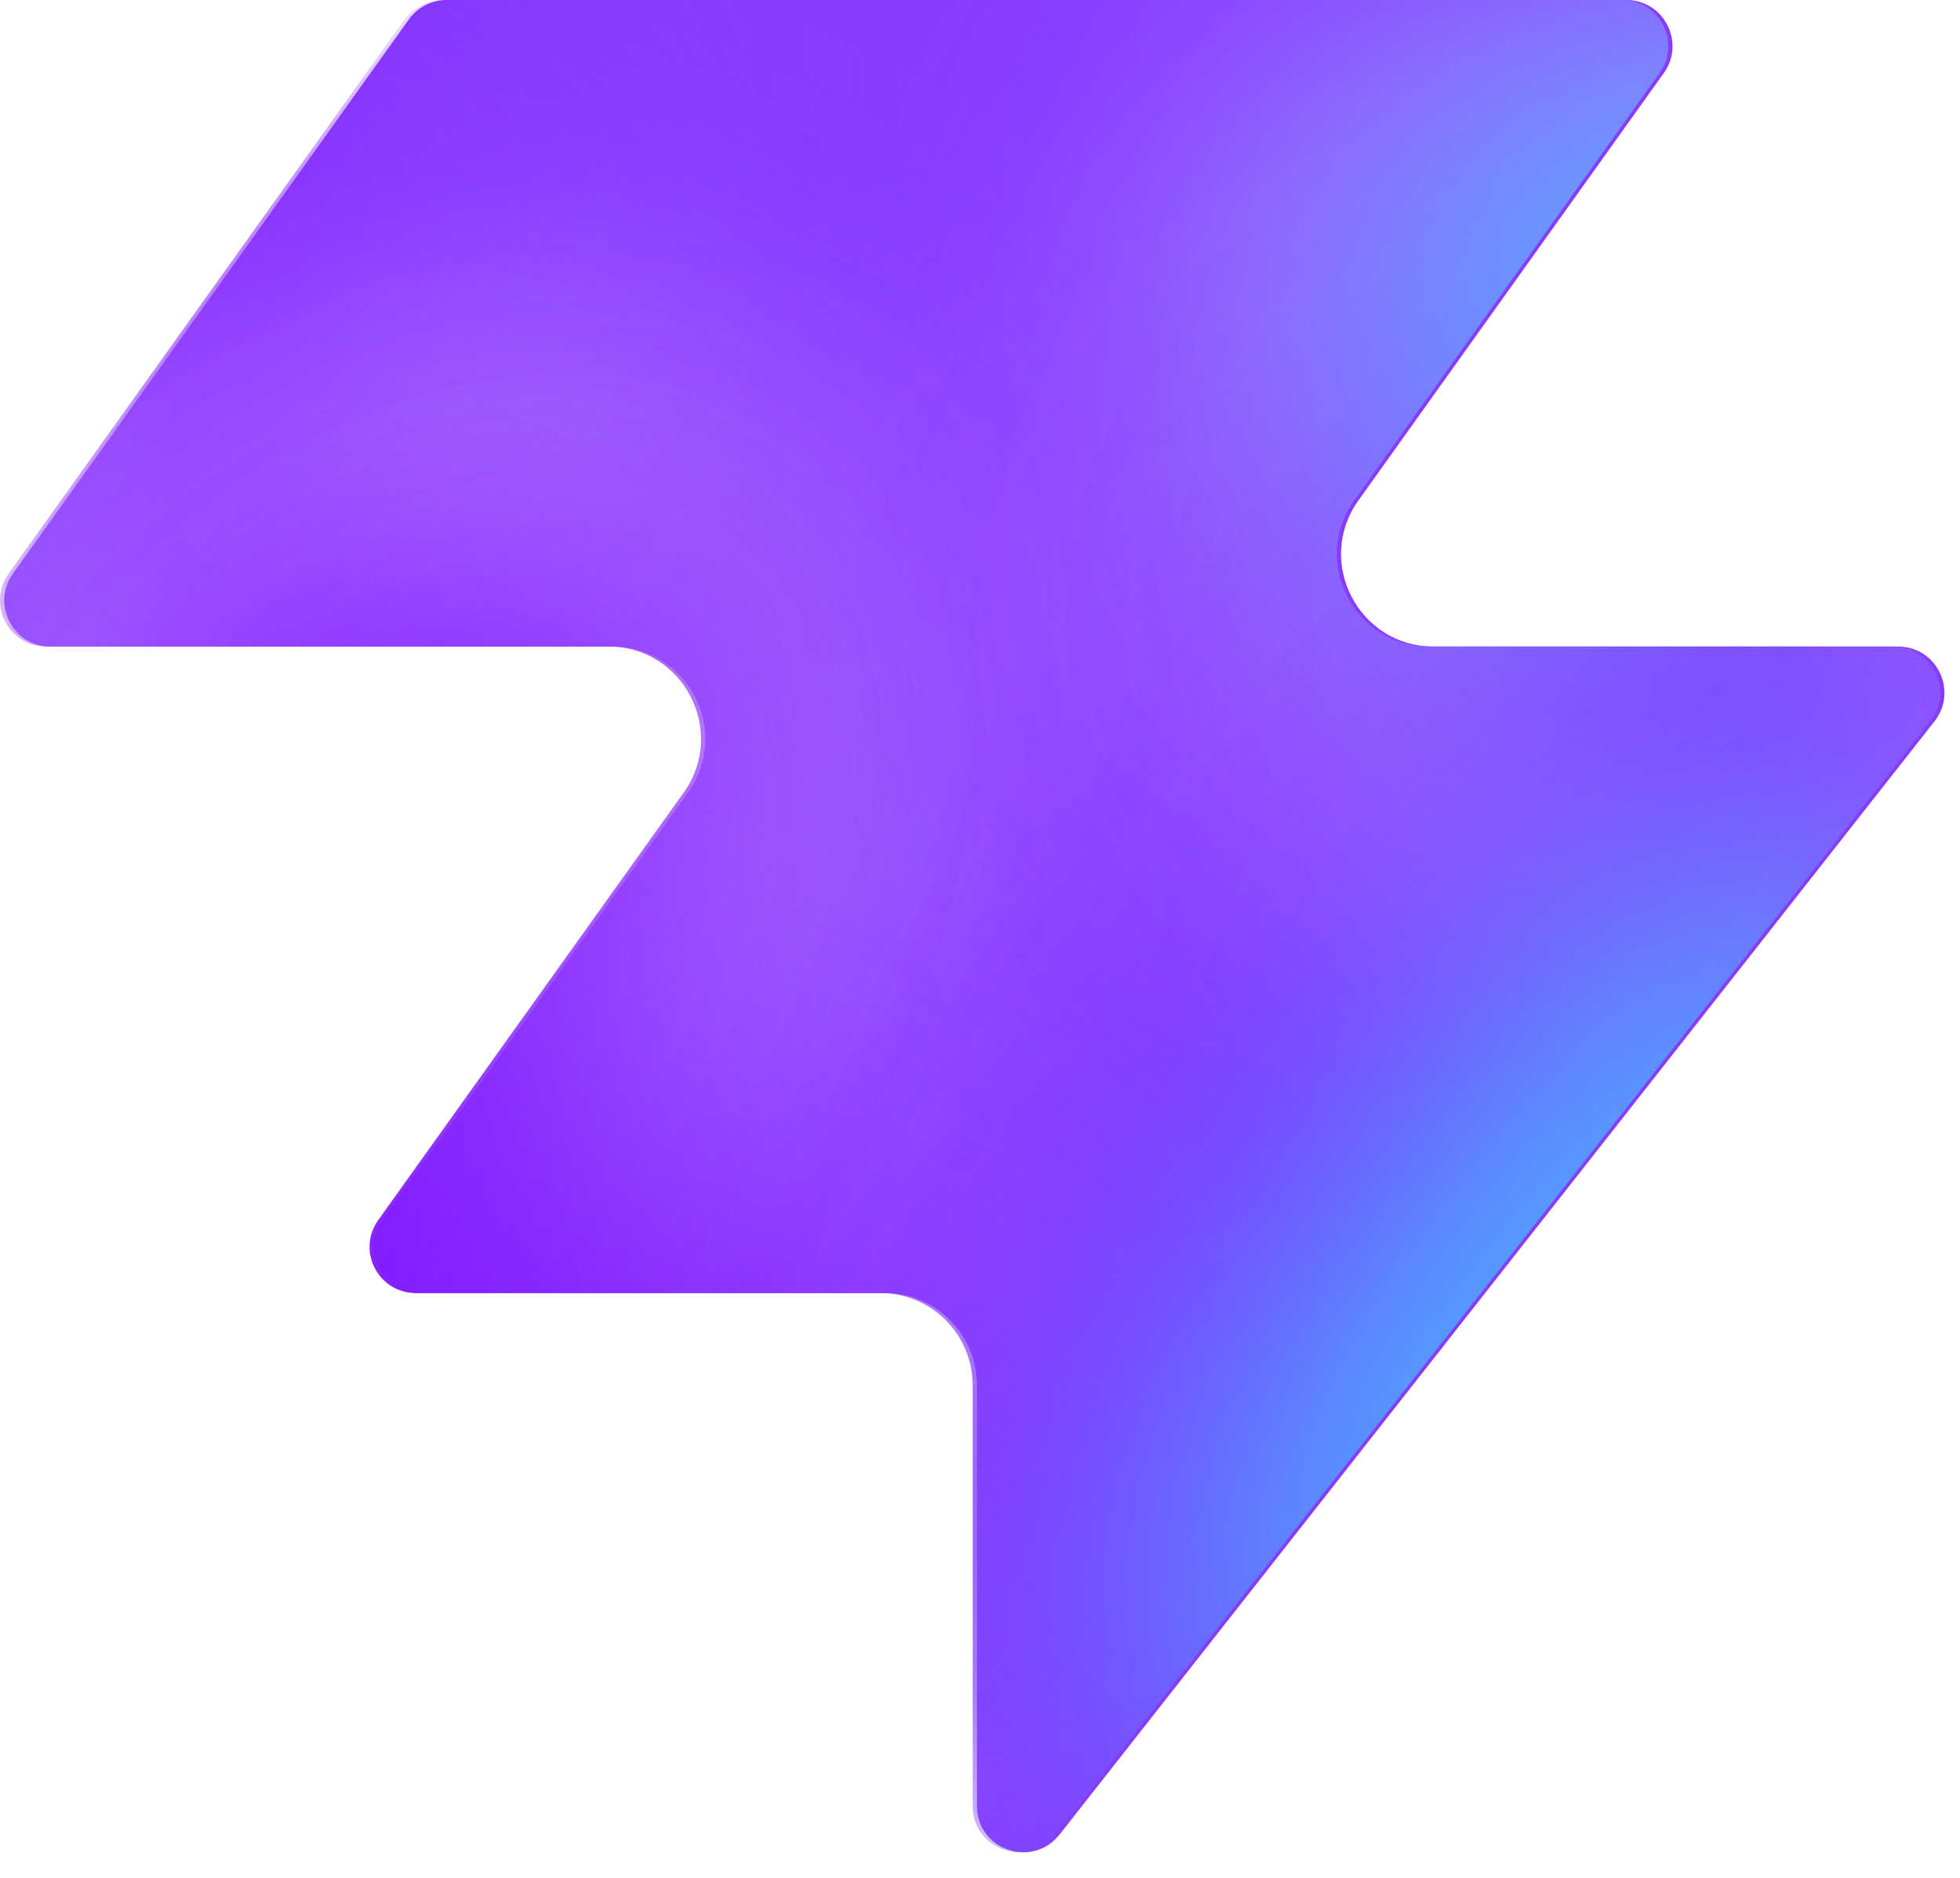
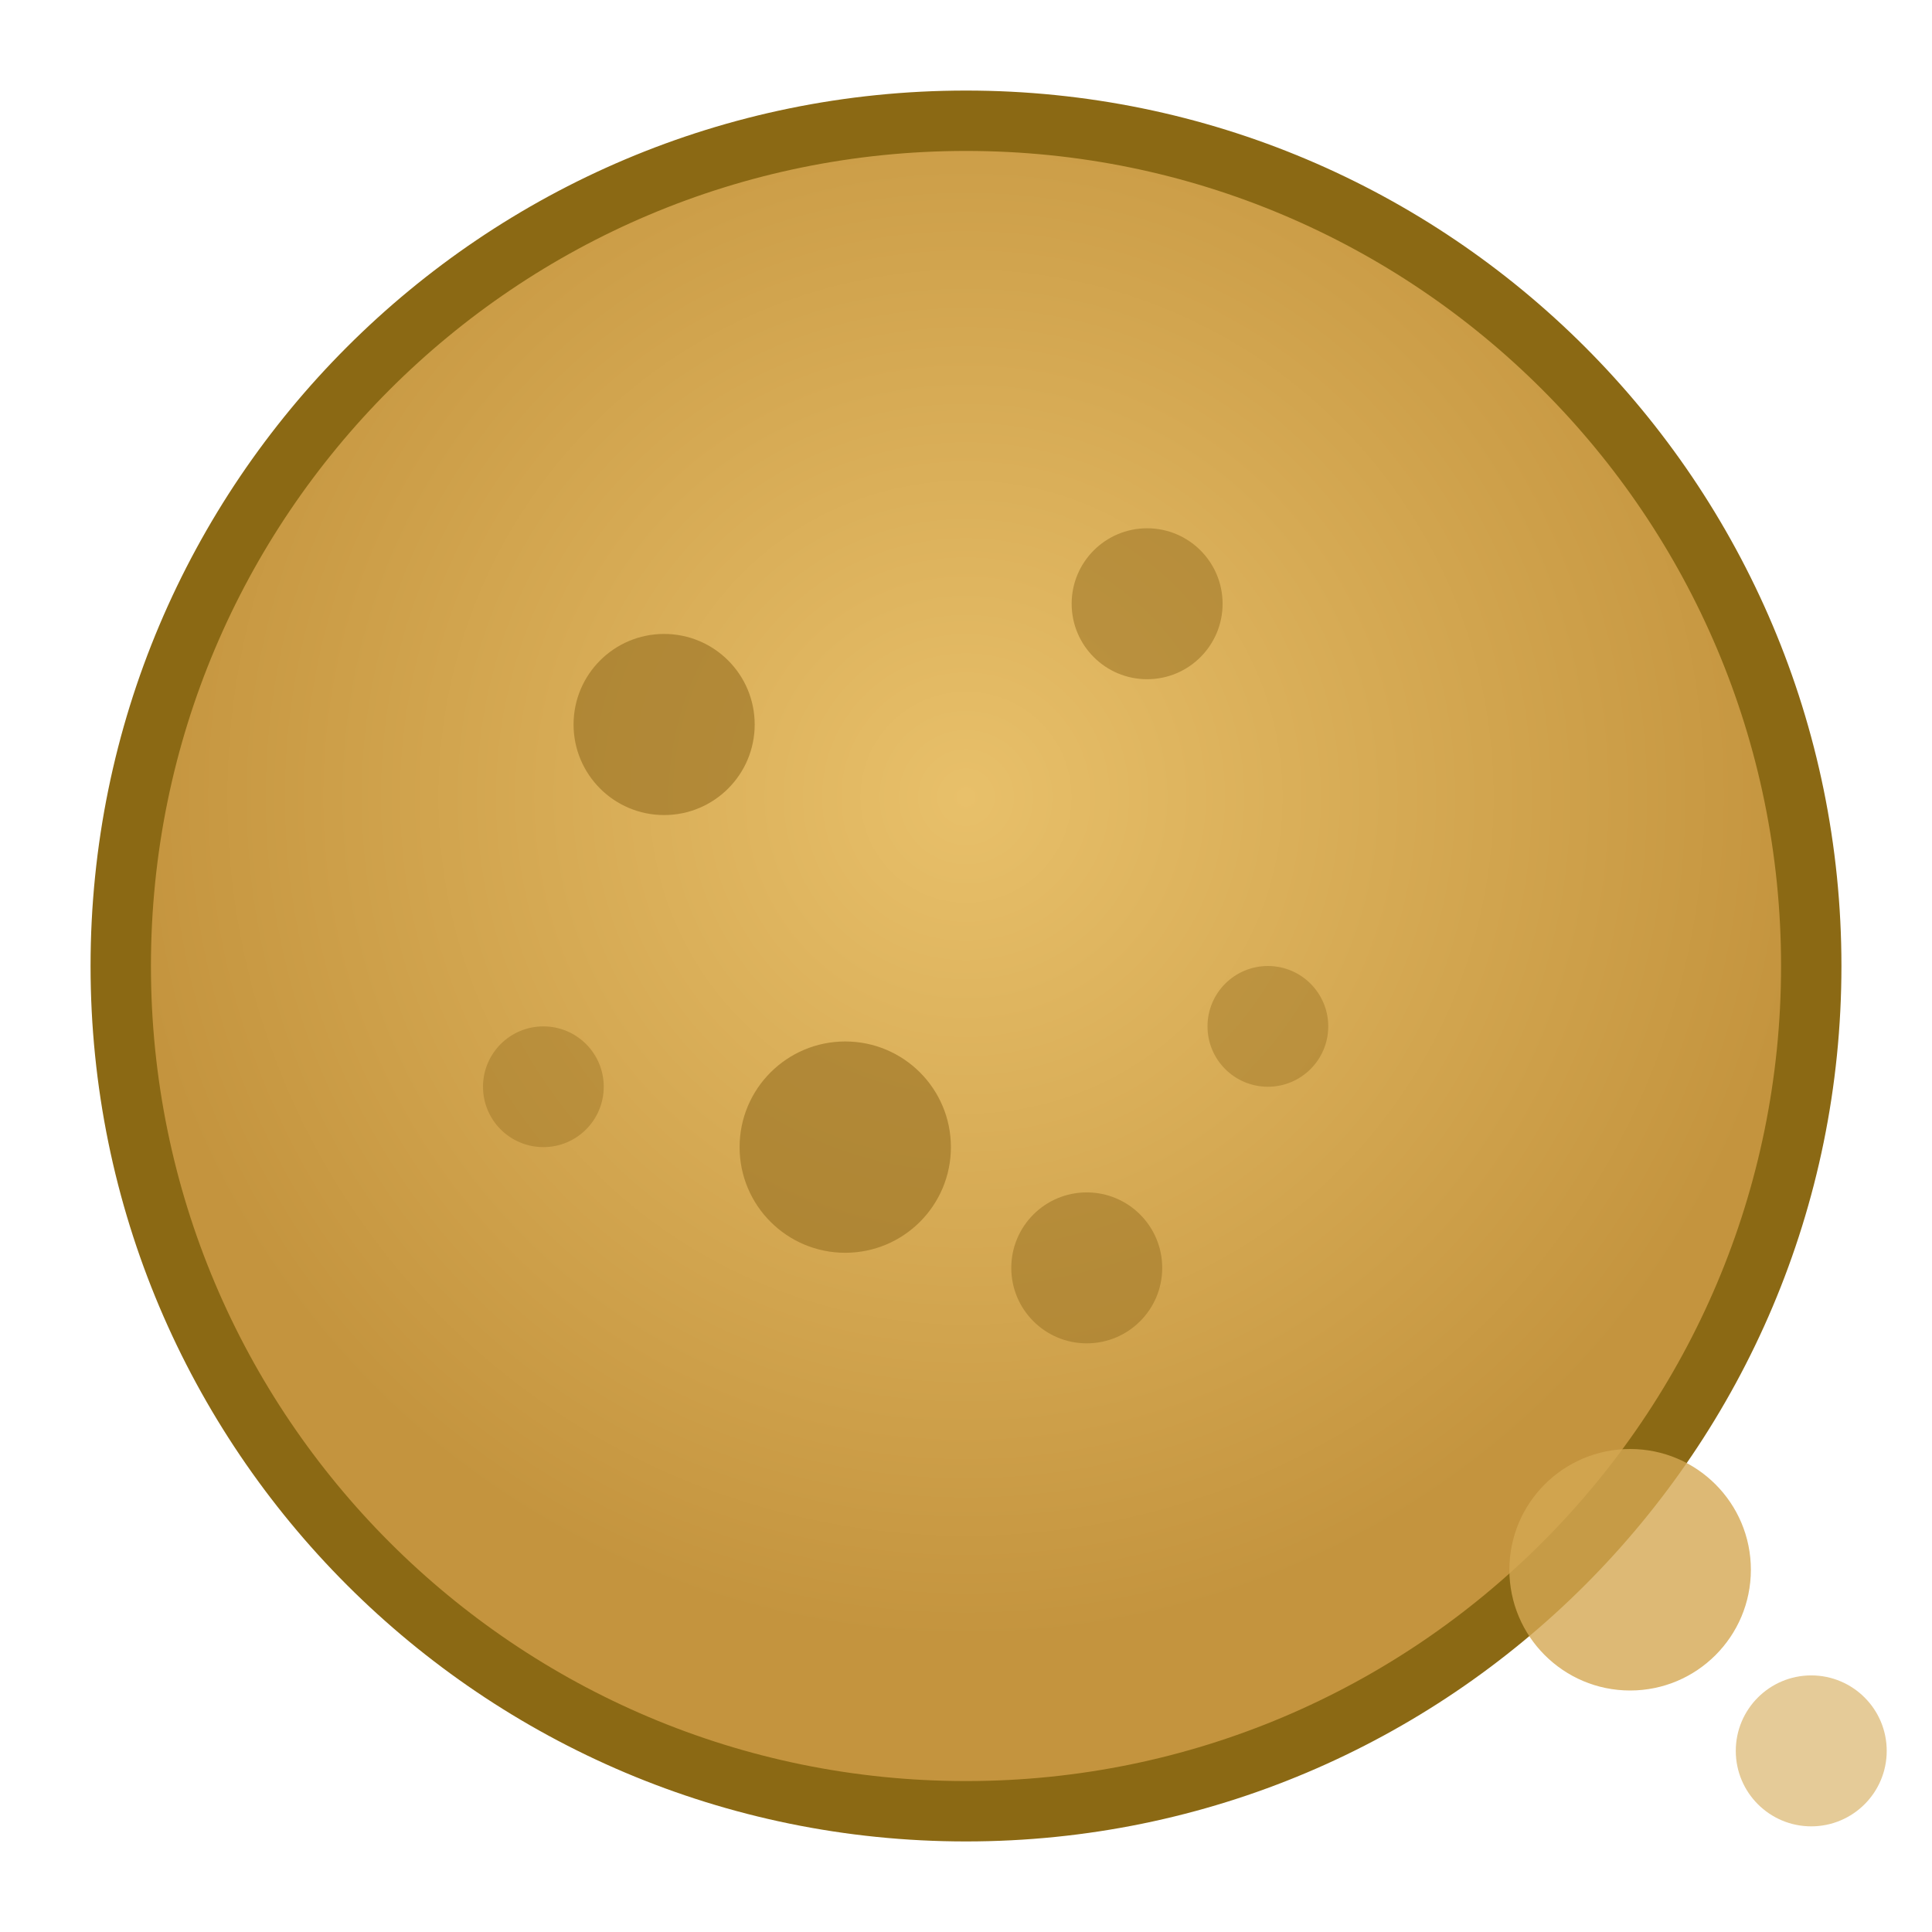
- <svg xmlns="http://www.w3.org/2000/svg" width="48" height="46" fill="none" viewBox="0 0 48 46">
-   <path fill="#863bff" d="M25.946 44.938c-.664.845-2.021.375-2.021-.698V33.937a2.26 2.26 0 0 0-2.262-2.262H10.287c-.92 0-1.456-1.04-.92-1.788l7.48-10.471c1.07-1.497 0-3.578-1.842-3.578H1.237c-.92 0-1.456-1.04-.92-1.788L10.013.474c.214-.297.556-.474.92-.474h28.894c.92 0 1.456 1.04.92 1.788l-7.48 10.471c-1.07 1.498 0 3.579 1.842 3.579h11.377c.943 0 1.473 1.088.89 1.83L25.947 44.94z" style="fill:#863bff;fill:color(display-p3 .525 .23 1);fill-opacity:1" />
-   <mask id="a" width="48" height="46" x="0" y="0" maskUnits="userSpaceOnUse" style="mask-type:alpha">
-     <path fill="#000" d="M25.842 44.938c-.664.844-2.021.375-2.021-.698V33.937a2.26 2.26 0 0 0-2.262-2.262H10.183c-.92 0-1.456-1.04-.92-1.788l7.48-10.471c1.07-1.498 0-3.579-1.842-3.579H1.133c-.92 0-1.456-1.04-.92-1.787L9.91.473c.214-.297.556-.474.92-.474h28.894c.92 0 1.456 1.04.92 1.788l-7.48 10.471c-1.07 1.498 0 3.578 1.842 3.578h11.377c.943 0 1.473 1.088.89 1.832L25.843 44.94z" style="fill:#000;fill-opacity:1" />
-   </mask>
-   <g mask="url(#a)">
-     <g filter="url(#b)">
-       <ellipse cx="5.508" cy="14.704" fill="#ede6ff" rx="5.508" ry="14.704" style="fill:#ede6ff;fill:color(display-p3 .927 .903 1);fill-opacity:1" transform="matrix(.00324 1 1 -.00324 -4.47 31.516)" />
-     </g>
-     <g filter="url(#c)">
-       <ellipse cx="10.399" cy="29.851" fill="#ede6ff" rx="10.399" ry="29.851" style="fill:#ede6ff;fill:color(display-p3 .927 .903 1);fill-opacity:1" transform="matrix(.00324 1 1 -.00324 -39.328 7.883)" />
-     </g>
-     <g filter="url(#d)">
-       <ellipse cx="5.508" cy="30.487" fill="#7e14ff" rx="5.508" ry="30.487" style="fill:#7e14ff;fill:color(display-p3 .492 .077 1);fill-opacity:1" transform="rotate(89.814 -25.913 -14.639)scale(1 -1)" />
-     </g>
-     <g filter="url(#e)">
-       <ellipse cx="5.508" cy="30.599" fill="#7e14ff" rx="5.508" ry="30.599" style="fill:#7e14ff;fill:color(display-p3 .492 .077 1);fill-opacity:1" transform="rotate(89.814 -32.644 -3.334)scale(1 -1)" />
-     </g>
-     <g filter="url(#f)">
-       <ellipse cx="5.508" cy="30.599" fill="#7e14ff" rx="5.508" ry="30.599" style="fill:#7e14ff;fill:color(display-p3 .492 .077 1);fill-opacity:1" transform="matrix(.00324 1 1 -.00324 -34.34 30.47)" />
-     </g>
-     <g filter="url(#g)">
-       <ellipse cx="14.072" cy="22.078" fill="#ede6ff" rx="14.072" ry="22.078" style="fill:#ede6ff;fill:color(display-p3 .927 .903 1);fill-opacity:1" transform="rotate(93.35 24.506 48.493)scale(-1 1)" />
-     </g>
-     <g filter="url(#h)">
-       <ellipse cx="3.47" cy="21.501" fill="#7e14ff" rx="3.47" ry="21.501" style="fill:#7e14ff;fill:color(display-p3 .492 .077 1);fill-opacity:1" transform="rotate(89.009 28.708 47.59)scale(-1 1)" />
-     </g>
-     <g filter="url(#i)">
-       <ellipse cx="3.47" cy="21.501" fill="#7e14ff" rx="3.47" ry="21.501" style="fill:#7e14ff;fill:color(display-p3 .492 .077 1);fill-opacity:1" transform="rotate(89.009 28.708 47.59)scale(-1 1)" />
-     </g>
-     <g filter="url(#j)">
-       <ellipse cx=".387" cy="8.972" fill="#7e14ff" rx="4.407" ry="29.108" style="fill:#7e14ff;fill:color(display-p3 .492 .077 1);fill-opacity:1" transform="rotate(39.51 .387 8.972)" />
-     </g>
-     <g filter="url(#k)">
-       <ellipse cx="47.523" cy="-6.092" fill="#7e14ff" rx="4.407" ry="29.108" style="fill:#7e14ff;fill:color(display-p3 .492 .077 1);fill-opacity:1" transform="rotate(37.892 47.523 -6.092)" />
-     </g>
-     <g filter="url(#l)">
-       <ellipse cx="41.412" cy="6.333" fill="#47bfff" rx="5.971" ry="9.665" style="fill:#47bfff;fill:color(display-p3 .28 .748 1);fill-opacity:1" transform="rotate(37.892 41.412 6.333)" />
-     </g>
-     <g filter="url(#m)">
-       <ellipse cx="-1.879" cy="38.332" fill="#7e14ff" rx="4.407" ry="29.108" style="fill:#7e14ff;fill:color(display-p3 .492 .077 1);fill-opacity:1" transform="rotate(37.892 -1.88 38.332)" />
-     </g>
-     <g filter="url(#n)">
-       <ellipse cx="-1.879" cy="38.332" fill="#7e14ff" rx="4.407" ry="29.108" style="fill:#7e14ff;fill:color(display-p3 .492 .077 1);fill-opacity:1" transform="rotate(37.892 -1.88 38.332)" />
-     </g>
-     <g filter="url(#o)">
-       <ellipse cx="35.651" cy="29.907" fill="#7e14ff" rx="4.407" ry="29.108" style="fill:#7e14ff;fill:color(display-p3 .492 .077 1);fill-opacity:1" transform="rotate(37.892 35.651 29.907)" />
-     </g>
-     <g filter="url(#p)">
-       <ellipse cx="38.418" cy="32.4" fill="#47bfff" rx="5.971" ry="15.297" style="fill:#47bfff;fill:color(display-p3 .28 .748 1);fill-opacity:1" transform="rotate(37.892 38.418 32.4)" />
-     </g>
-   </g>
+ <svg xmlns="http://www.w3.org/2000/svg" viewBox="0 0 64 64" width="64" height="64">
  <defs>
-     <filter id="b" width="60.045" height="41.654" x="-19.77" y="16.149" color-interpolation-filters="sRGB" filterUnits="userSpaceOnUse">
-       <feFlood flood-opacity="0" result="BackgroundImageFix" />
-       <feBlend in="SourceGraphic" in2="BackgroundImageFix" result="shape" />
-       <feGaussianBlur result="effect1_foregroundBlur_2002_17158" stdDeviation="7.659" />
-     </filter>
-     <filter id="c" width="90.34" height="51.437" x="-54.613" y="-7.533" color-interpolation-filters="sRGB" filterUnits="userSpaceOnUse">
-       <feFlood flood-opacity="0" result="BackgroundImageFix" />
-       <feBlend in="SourceGraphic" in2="BackgroundImageFix" result="shape" />
-       <feGaussianBlur result="effect1_foregroundBlur_2002_17158" stdDeviation="7.659" />
-     </filter>
-     <filter id="d" width="79.355" height="29.4" x="-49.64" y="2.03" color-interpolation-filters="sRGB" filterUnits="userSpaceOnUse">
-       <feFlood flood-opacity="0" result="BackgroundImageFix" />
-       <feBlend in="SourceGraphic" in2="BackgroundImageFix" result="shape" />
-       <feGaussianBlur result="effect1_foregroundBlur_2002_17158" stdDeviation="4.596" />
-     </filter>
-     <filter id="e" width="79.579" height="29.4" x="-45.045" y="20.029" color-interpolation-filters="sRGB" filterUnits="userSpaceOnUse">
-       <feFlood flood-opacity="0" result="BackgroundImageFix" />
-       <feBlend in="SourceGraphic" in2="BackgroundImageFix" result="shape" />
-       <feGaussianBlur result="effect1_foregroundBlur_2002_17158" stdDeviation="4.596" />
-     </filter>
-     <filter id="f" width="79.579" height="29.4" x="-43.513" y="21.178" color-interpolation-filters="sRGB" filterUnits="userSpaceOnUse">
-       <feFlood flood-opacity="0" result="BackgroundImageFix" />
-       <feBlend in="SourceGraphic" in2="BackgroundImageFix" result="shape" />
-       <feGaussianBlur result="effect1_foregroundBlur_2002_17158" stdDeviation="4.596" />
-     </filter>
-     <filter id="g" width="74.749" height="58.852" x="15.756" y="-17.901" color-interpolation-filters="sRGB" filterUnits="userSpaceOnUse">
-       <feFlood flood-opacity="0" result="BackgroundImageFix" />
-       <feBlend in="SourceGraphic" in2="BackgroundImageFix" result="shape" />
-       <feGaussianBlur result="effect1_foregroundBlur_2002_17158" stdDeviation="7.659" />
-     </filter>
-     <filter id="h" width="61.377" height="25.362" x="23.548" y="2.284" color-interpolation-filters="sRGB" filterUnits="userSpaceOnUse">
-       <feFlood flood-opacity="0" result="BackgroundImageFix" />
-       <feBlend in="SourceGraphic" in2="BackgroundImageFix" result="shape" />
-       <feGaussianBlur result="effect1_foregroundBlur_2002_17158" stdDeviation="4.596" />
-     </filter>
-     <filter id="i" width="61.377" height="25.362" x="23.548" y="2.284" color-interpolation-filters="sRGB" filterUnits="userSpaceOnUse">
-       <feFlood flood-opacity="0" result="BackgroundImageFix" />
-       <feBlend in="SourceGraphic" in2="BackgroundImageFix" result="shape" />
-       <feGaussianBlur result="effect1_foregroundBlur_2002_17158" stdDeviation="4.596" />
-     </filter>
-     <filter id="j" width="56.045" height="63.649" x="-27.636" y="-22.853" color-interpolation-filters="sRGB" filterUnits="userSpaceOnUse">
-       <feFlood flood-opacity="0" result="BackgroundImageFix" />
-       <feBlend in="SourceGraphic" in2="BackgroundImageFix" result="shape" />
-       <feGaussianBlur result="effect1_foregroundBlur_2002_17158" stdDeviation="4.596" />
-     </filter>
-     <filter id="k" width="54.814" height="64.646" x="20.116" y="-38.415" color-interpolation-filters="sRGB" filterUnits="userSpaceOnUse">
-       <feFlood flood-opacity="0" result="BackgroundImageFix" />
-       <feBlend in="SourceGraphic" in2="BackgroundImageFix" result="shape" />
-       <feGaussianBlur result="effect1_foregroundBlur_2002_17158" stdDeviation="4.596" />
-     </filter>
-     <filter id="l" width="33.541" height="35.313" x="24.641" y="-11.323" color-interpolation-filters="sRGB" filterUnits="userSpaceOnUse">
-       <feFlood flood-opacity="0" result="BackgroundImageFix" />
-       <feBlend in="SourceGraphic" in2="BackgroundImageFix" result="shape" />
-       <feGaussianBlur result="effect1_foregroundBlur_2002_17158" stdDeviation="4.596" />
-     </filter>
-     <filter id="m" width="54.814" height="64.646" x="-29.286" y="6.009" color-interpolation-filters="sRGB" filterUnits="userSpaceOnUse">
-       <feFlood flood-opacity="0" result="BackgroundImageFix" />
-       <feBlend in="SourceGraphic" in2="BackgroundImageFix" result="shape" />
-       <feGaussianBlur result="effect1_foregroundBlur_2002_17158" stdDeviation="4.596" />
-     </filter>
-     <filter id="n" width="54.814" height="64.646" x="-29.286" y="6.009" color-interpolation-filters="sRGB" filterUnits="userSpaceOnUse">
-       <feFlood flood-opacity="0" result="BackgroundImageFix" />
-       <feBlend in="SourceGraphic" in2="BackgroundImageFix" result="shape" />
-       <feGaussianBlur result="effect1_foregroundBlur_2002_17158" stdDeviation="4.596" />
-     </filter>
-     <filter id="o" width="54.814" height="64.646" x="8.244" y="-2.416" color-interpolation-filters="sRGB" filterUnits="userSpaceOnUse">
-       <feFlood flood-opacity="0" result="BackgroundImageFix" />
-       <feBlend in="SourceGraphic" in2="BackgroundImageFix" result="shape" />
-       <feGaussianBlur result="effect1_foregroundBlur_2002_17158" stdDeviation="4.596" />
-     </filter>
-     <filter id="p" width="39.409" height="43.623" x="18.713" y="10.588" color-interpolation-filters="sRGB" filterUnits="userSpaceOnUse">
-       <feFlood flood-opacity="0" result="BackgroundImageFix" />
-       <feBlend in="SourceGraphic" in2="BackgroundImageFix" result="shape" />
-       <feGaussianBlur result="effect1_foregroundBlur_2002_17158" stdDeviation="4.596" />
-     </filter>
+     <radialGradient id="g" cx="50%" cy="40%" r="50%">
+       <stop offset="0%" stop-color="#E8C06A" />
+       <stop offset="100%" stop-color="#C4943E" />
+     </radialGradient>
  </defs>
+   <circle cx="32" cy="32" r="28" fill="url(#g)" stroke="#8B6914" stroke-width="2" />
+   <circle cx="22" cy="24" r="3" fill="#A07828" opacity="0.7" />
+   <circle cx="38" cy="20" r="2.5" fill="#A07828" opacity="0.6" />
+   <circle cx="28" cy="38" r="3.5" fill="#A07828" opacity="0.7" />
+   <circle cx="42" cy="34" r="2" fill="#A07828" opacity="0.5" />
+   <circle cx="18" cy="36" r="2" fill="#A07828" opacity="0.5" />
+   <circle cx="36" cy="42" r="2.5" fill="#A07828" opacity="0.6" />
+   <circle cx="54" cy="52" r="4" fill="#D4A853" opacity="0.8" />
+   <circle cx="60" cy="58" r="2.5" fill="#D4A853" opacity="0.6" />
</svg>
